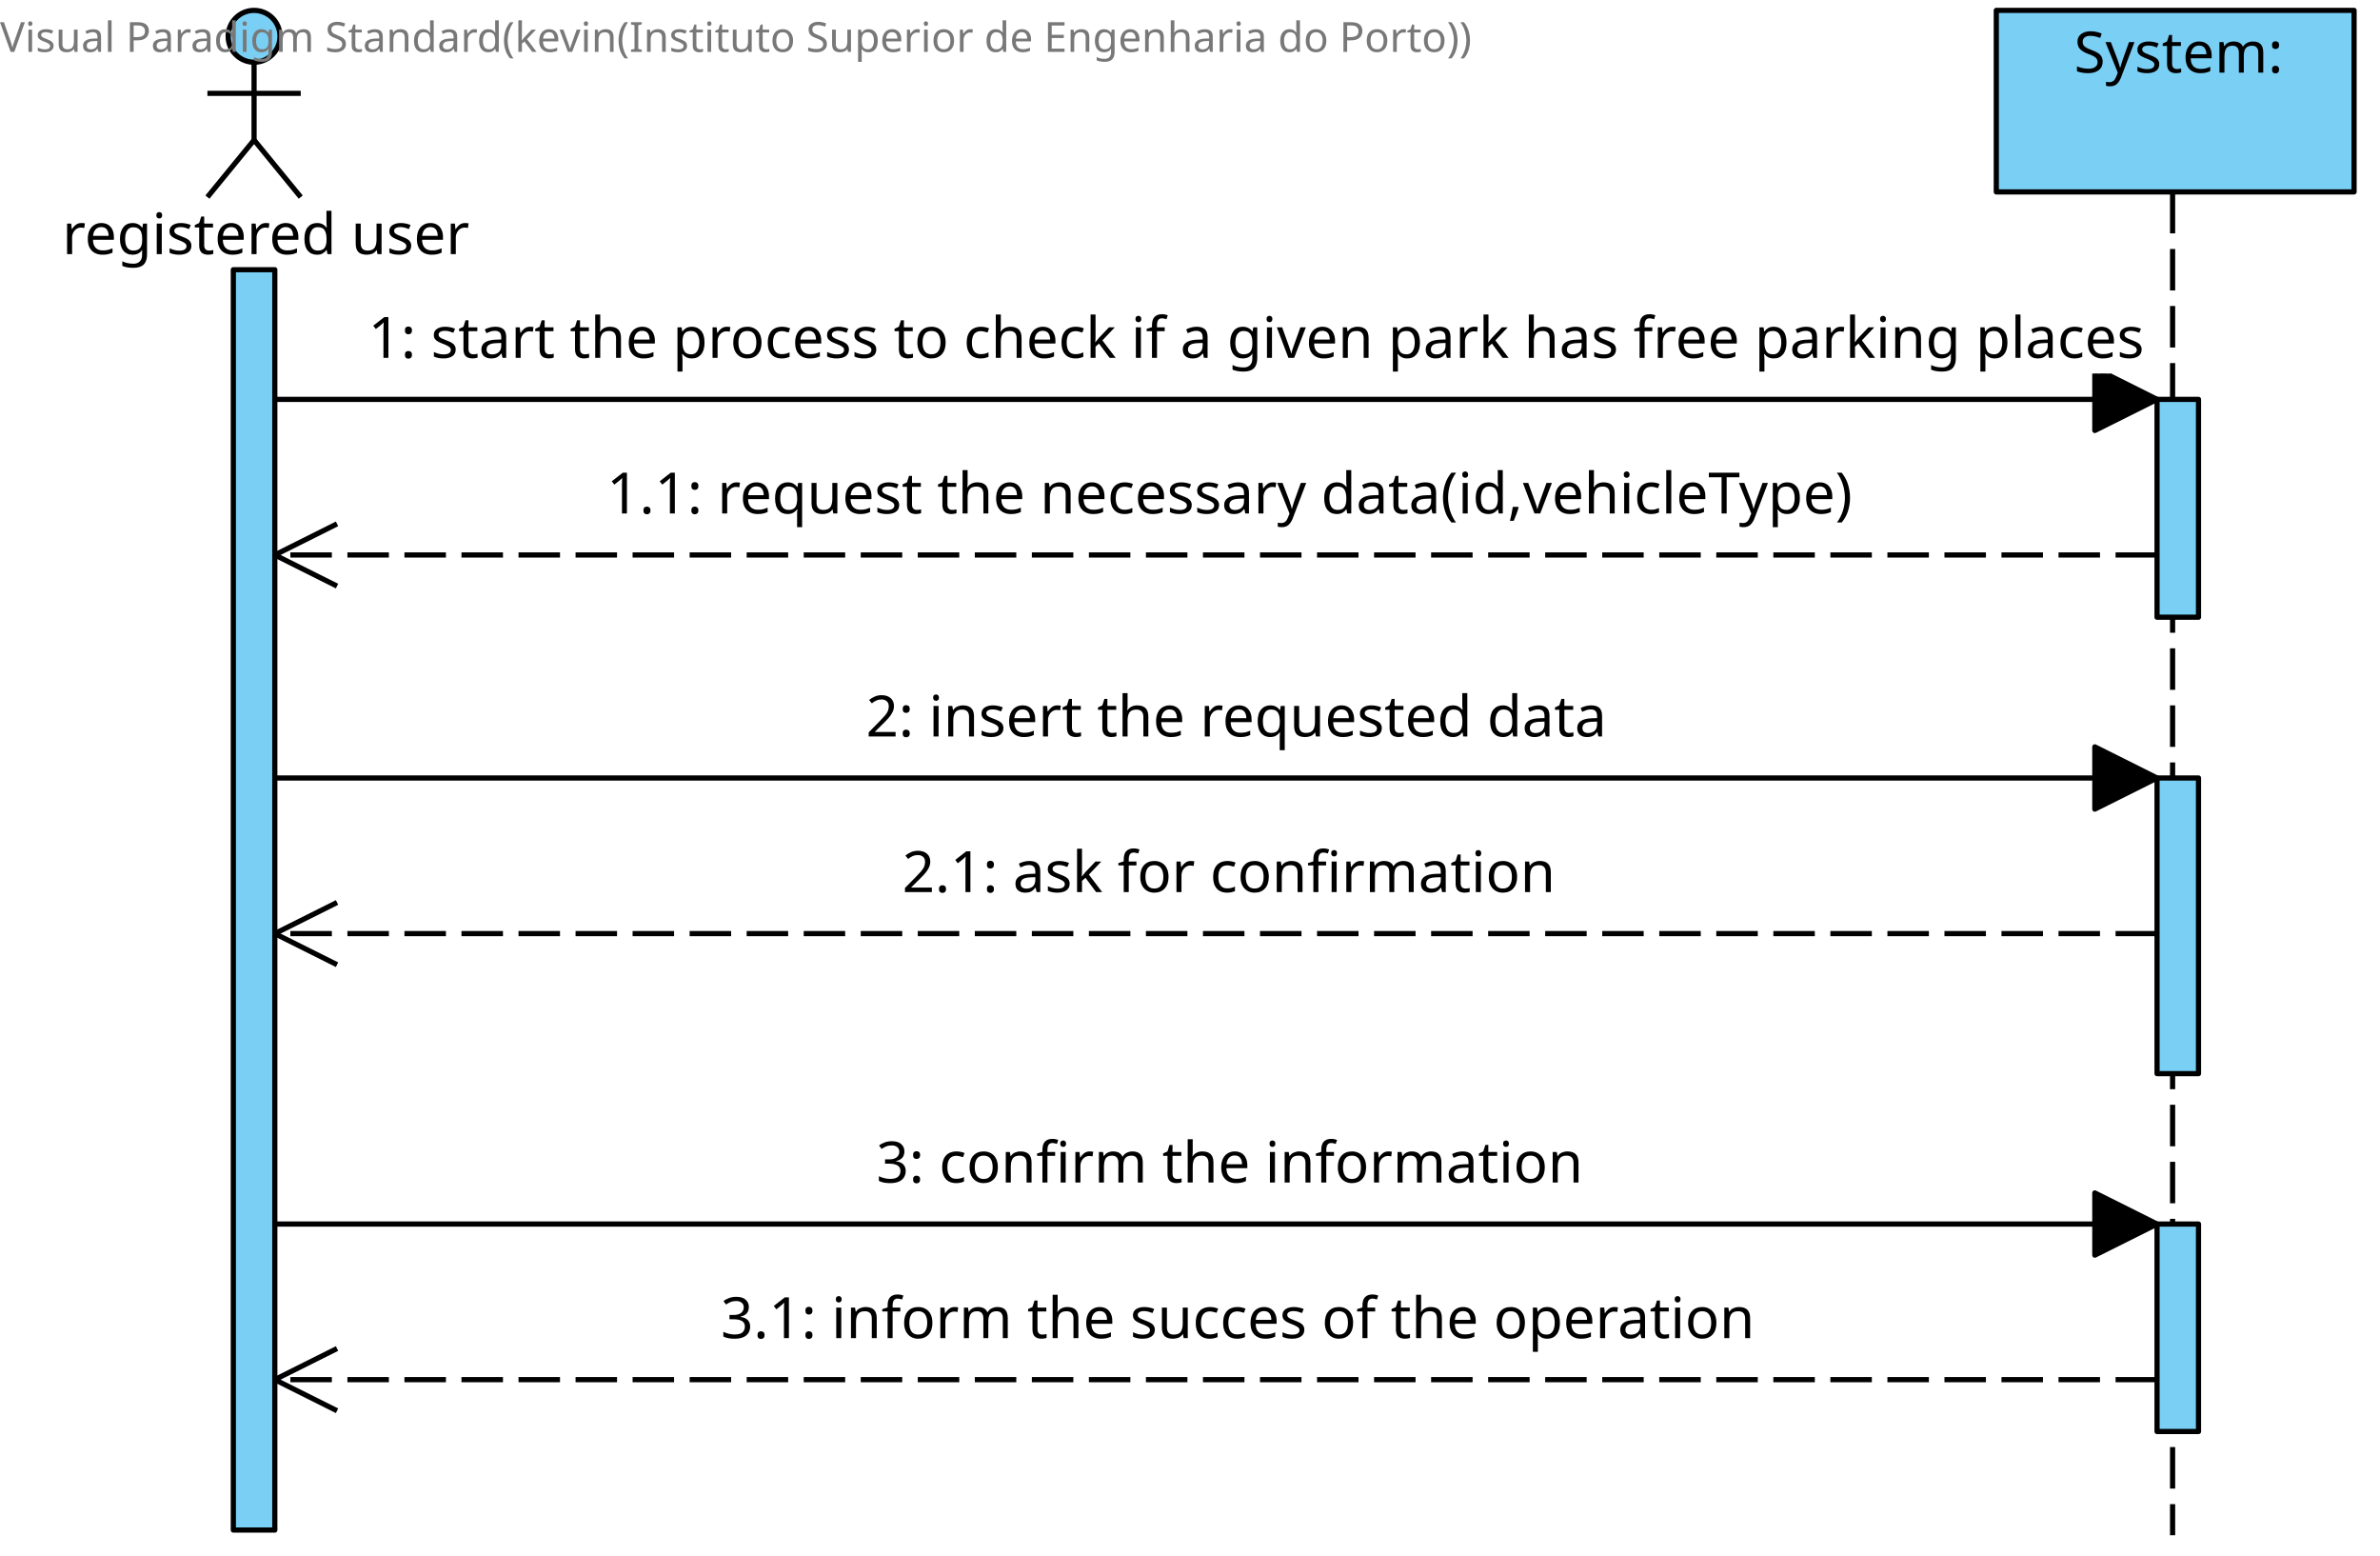
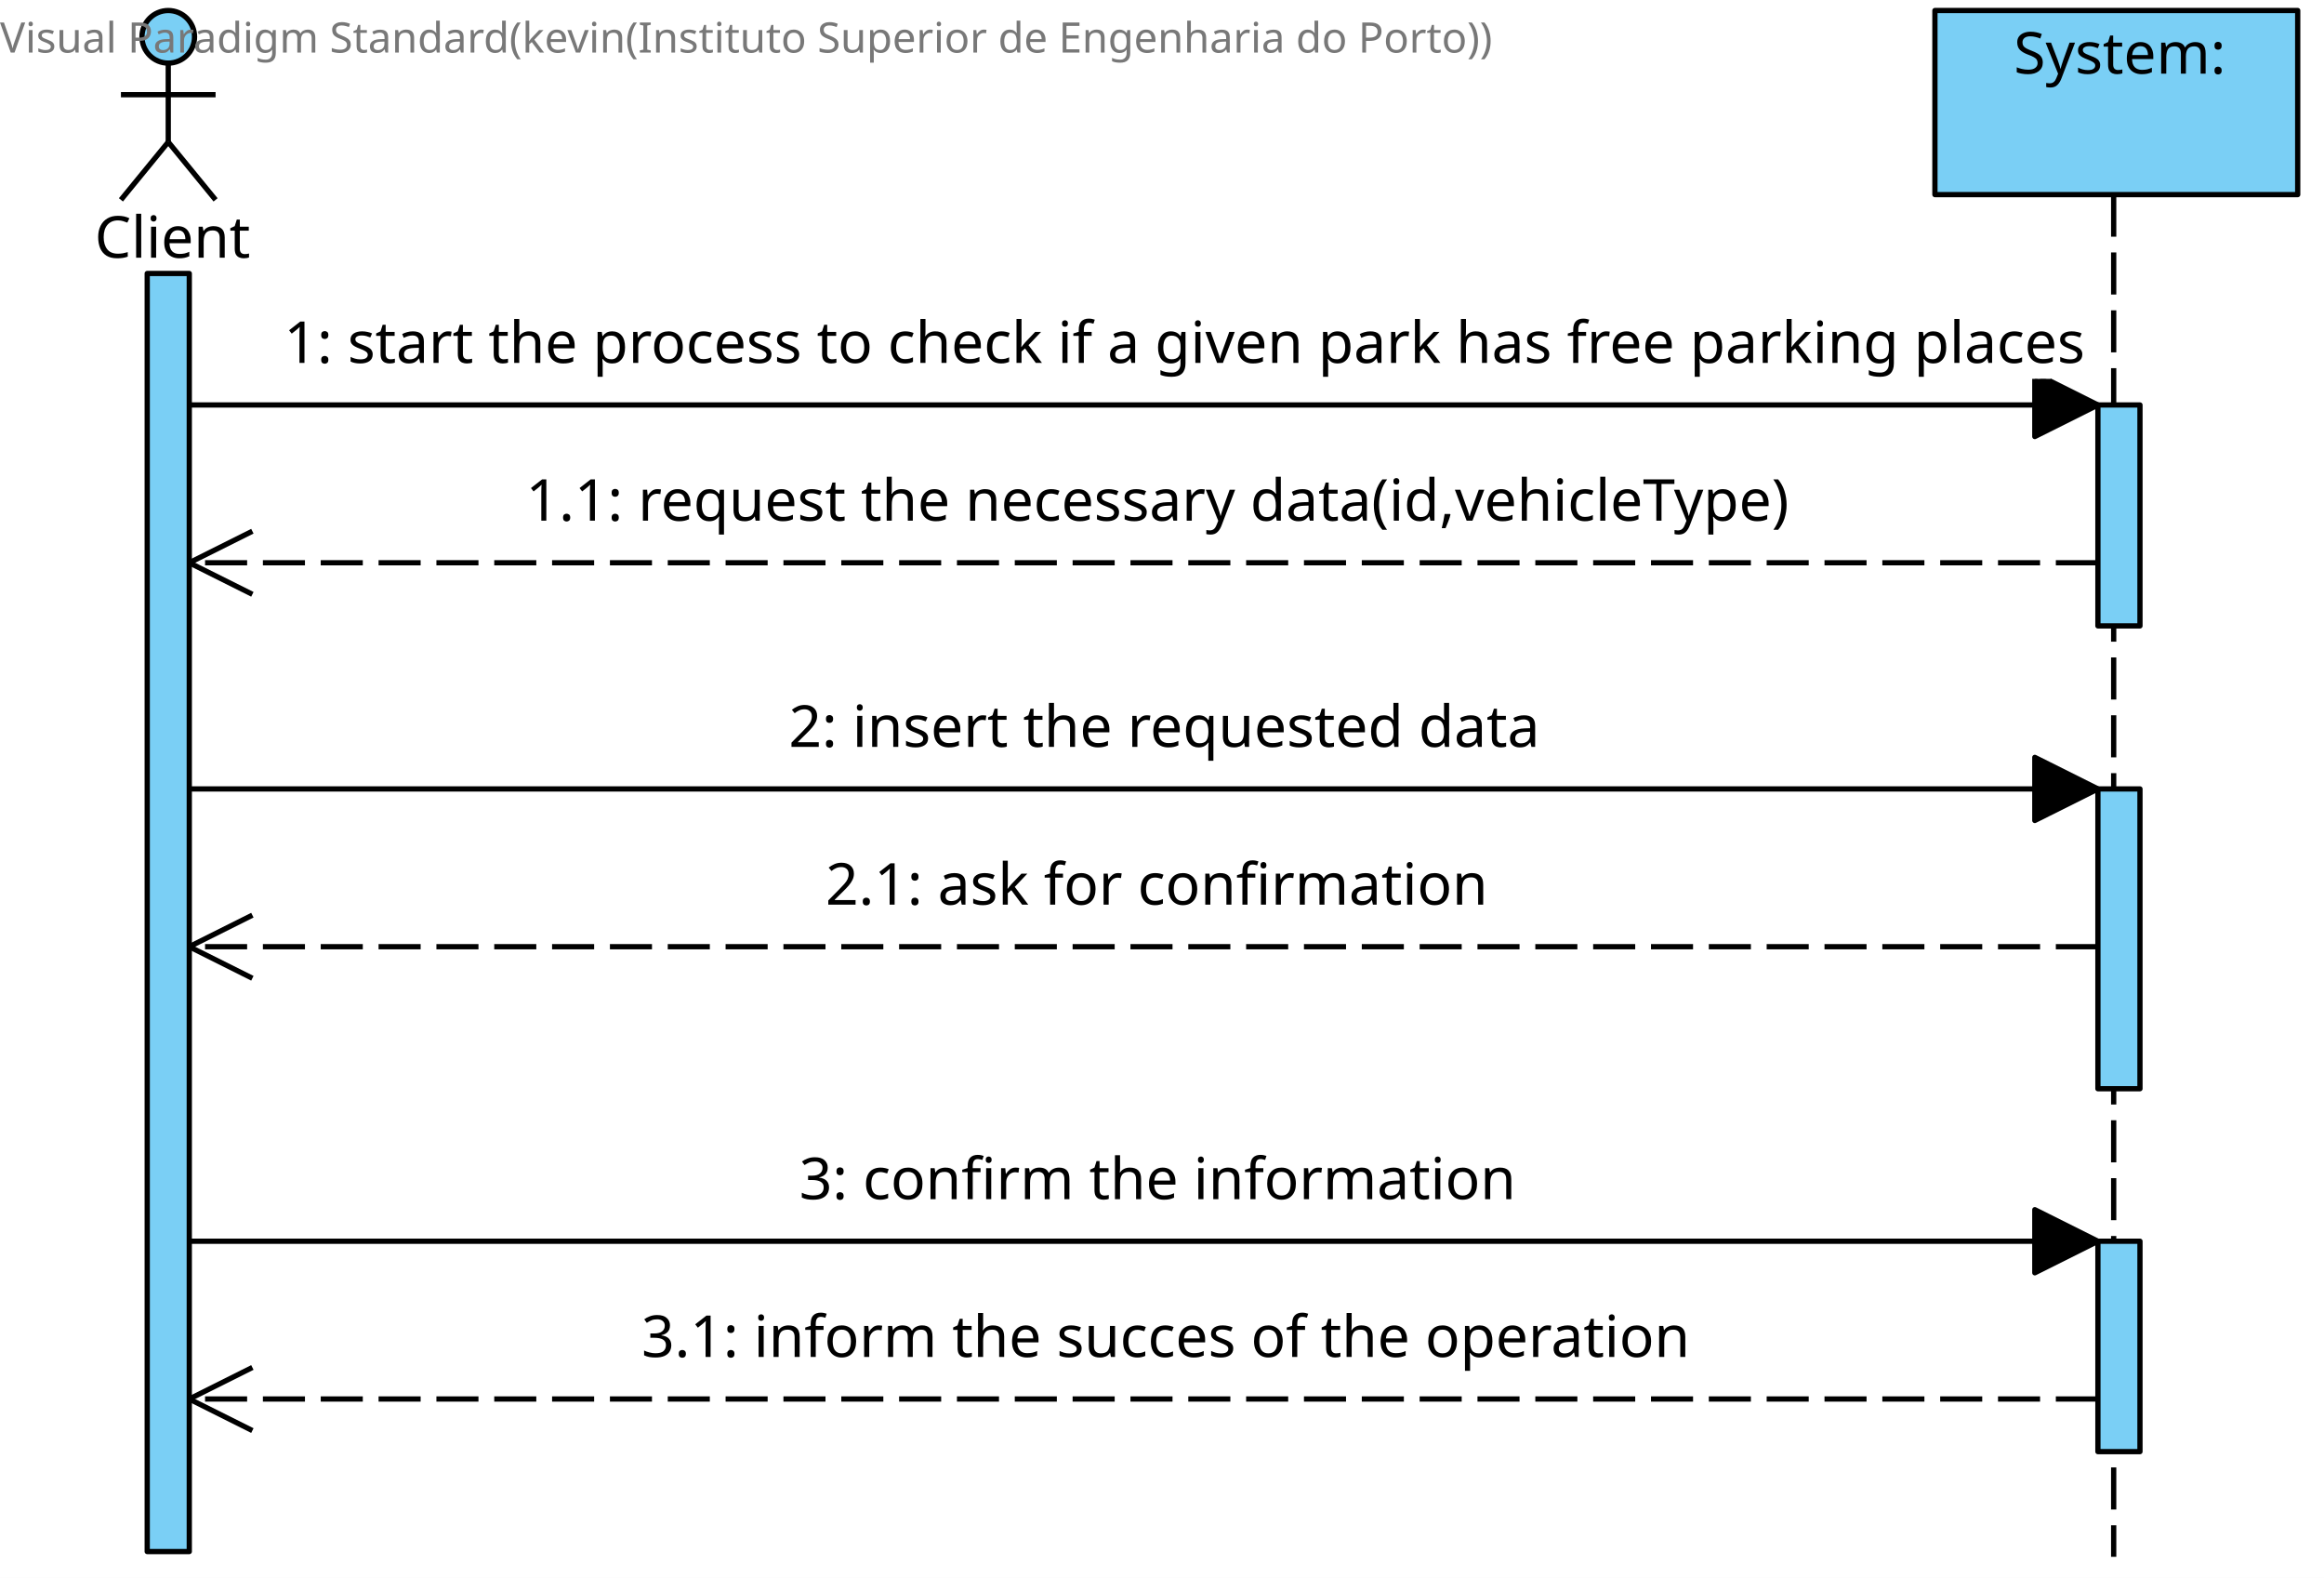
- <svg xmlns="http://www.w3.org/2000/svg" fill-opacity="0" color-rendering="auto" color-interpolation="auto" text-rendering="auto" stroke="rgb(0,0,0)" stroke-linecap="square" width="459" stroke-miterlimit="10" shape-rendering="auto" stroke-opacity="0" fill="rgb(0,0,0)" stroke-dasharray="none" font-weight="normal" stroke-width="1" height="300" font-family="'Dialog'" font-style="normal" stroke-linejoin="miter" font-size="12px" stroke-dashoffset="0" image-rendering="auto">
+ <svg xmlns="http://www.w3.org/2000/svg" fill-opacity="0" color-rendering="auto" color-interpolation="auto" text-rendering="auto" stroke="rgb(0,0,0)" stroke-linecap="square" width="442" stroke-miterlimit="10" shape-rendering="auto" stroke-opacity="0" fill="rgb(0,0,0)" stroke-dasharray="none" font-weight="normal" stroke-width="1" height="300" font-family="'Dialog'" font-style="normal" stroke-linejoin="miter" font-size="12px" stroke-dashoffset="0" image-rendering="auto">
  <defs id="genericDefs" />
  <g>
    <defs id="defs1">
      <clipPath clipPathUnits="userSpaceOnUse" id="clipPath1">
        <path d="M-7 -7 L71 -7 L71 305 L-7 305 L-7 -7 Z" />
      </clipPath>
      <clipPath clipPathUnits="userSpaceOnUse" id="clipPath2">
        <path d="M-7 -7 L81 -7 L81 305 L-7 305 L-7 -7 Z" />
      </clipPath>
      <clipPath clipPathUnits="userSpaceOnUse" id="clipPath3">
        <path d="M-7 -7 L19 -7 L19 53 L-7 53 L-7 -7 Z" />
      </clipPath>
      <clipPath clipPathUnits="userSpaceOnUse" id="clipPath4">
        <path d="M-7 -7 L19 -7 L19 68 L-7 68 L-7 -7 Z" />
      </clipPath>
      <clipPath clipPathUnits="userSpaceOnUse" id="clipPath5">
        <path d="M-7 -7 L19 -7 L19 51 L-7 51 L-7 -7 Z" />
      </clipPath>
      <clipPath clipPathUnits="userSpaceOnUse" id="clipPath6">
-         <path d="M-94 -15 L188 -15 L188 30 L-94 30 L-94 -15 Z" />
+         <path d="M-49 -15 L98 -15 L98 30 L-49 30 L-49 -15 Z" />
      </clipPath>
      <clipPath clipPathUnits="userSpaceOnUse" id="clipPath7">
        <path d="M-70 -15 L140 -15 L140 30 L-70 30 L-70 -15 Z" />
      </clipPath>
      <clipPath clipPathUnits="userSpaceOnUse" id="clipPath8">
        <path d="M0 0 L467 0 L467 104 L0 104 L0 0 Z" />
      </clipPath>
      <clipPath clipPathUnits="userSpaceOnUse" id="clipPath9">
-         <path d="M404 30 L404 45 L58 45 L58 30 ZM356 60 L356 75 L104 75 L104 60 ZM0 0 L0 10 L93 10 L93 25 L0 25 L0 104 L154 104 L154 103 L308 103 L308 104 L467 104 L467 0 Z" />
+         <path d="M71 10 L71 25 L22 25 L22 10 ZM404 30 L404 45 L58 45 L58 30 ZM356 60 L356 75 L104 75 L104 60 ZM0 0 L0 104 L154 104 L154 103 L308 103 L308 104 L467 104 L467 0 Z" />
      </clipPath>
      <clipPath clipPathUnits="userSpaceOnUse" id="clipPath10">
        <path d="M356 30 L356 45 L104 45 L104 30 ZM308 73 L308 88 L154 88 L154 73 ZM0 0 L0 104 L162 104 L162 103 L300 103 L300 104 L467 104 L467 0 L404 0 L404 15 L58 15 L58 0 Z" />
      </clipPath>
      <clipPath clipPathUnits="userSpaceOnUse" id="clipPath11">
        <path d="M308 30 L308 45 L154 45 L154 30 ZM300 60 L300 75 L162 75 L162 60 ZM0 0 L0 104 L467 104 L467 0 L356 0 L356 2 L104 2 L104 0 Z" />
      </clipPath>
      <clipPath clipPathUnits="userSpaceOnUse" id="clipPath12">
        <path d="M300 30 L300 45 L162 45 L162 30 ZM302 86 L302 101 L157 101 L157 86 ZM0 0 L0 104 L467 104 L467 0 L308 0 L308 15 L154 15 L154 0 Z" />
      </clipPath>
      <clipPath clipPathUnits="userSpaceOnUse" id="clipPath13">
        <path d="M302 30 L302 45 L157 45 L157 30 ZM335 60 L335 75 L127 75 L127 60 ZM0 0 L0 104 L467 104 L467 0 Z" />
      </clipPath>
      <clipPath clipPathUnits="userSpaceOnUse" id="clipPath14">
        <path d="M335 30 L335 45 L127 45 L127 30 ZM0 0 L0 104 L467 104 L467 0 L302 0 L302 15 L157 15 L157 0 Z" />
      </clipPath>
      <clipPath clipPathUnits="userSpaceOnUse" id="clipPath15">
        <path d="M-208 -15 L416 -15 L416 30 L-208 30 L-208 -15 Z" />
      </clipPath>
      <clipPath clipPathUnits="userSpaceOnUse" id="clipPath16">
        <path d="M-145 -15 L290 -15 L290 30 L-145 30 L-145 -15 Z" />
      </clipPath>
      <clipPath clipPathUnits="userSpaceOnUse" id="clipPath17">
        <path d="M-138 -15 L276 -15 L276 30 L-138 30 L-138 -15 Z" />
      </clipPath>
      <clipPath clipPathUnits="userSpaceOnUse" id="clipPath18">
        <path d="M-154 -15 L308 -15 L308 30 L-154 30 L-154 -15 Z" />
      </clipPath>
      <clipPath clipPathUnits="userSpaceOnUse" id="clipPath19">
        <path d="M-252 -15 L504 -15 L504 30 L-252 30 L-252 -15 Z" />
      </clipPath>
      <clipPath clipPathUnits="userSpaceOnUse" id="clipPath20">
        <path d="M-346 -15 L692 -15 L692 30 L-346 30 L-346 -15 Z" />
      </clipPath>
    </defs>
    <g fill="white" text-rendering="geometricPrecision" fill-opacity="1" stroke-opacity="1" stroke="white">
-       <rect x="0" width="459" height="300" y="0" stroke="none" />
+       <rect x="0" width="442" height="300" y="0" stroke="none" />
    </g>
-     <g font-size="11px" transform="translate(19,2)" fill-opacity="1" fill="rgb(122,207,245)" text-rendering="geometricPrecision" image-rendering="optimizeQuality" font-family="sans-serif" stroke="rgb(122,207,245)" stroke-opacity="1">
+     <g font-size="11px" transform="translate(2,2)" fill-opacity="1" fill="rgb(122,207,245)" text-rendering="geometricPrecision" image-rendering="optimizeQuality" font-family="sans-serif" stroke="rgb(122,207,245)" stroke-opacity="1">
      <circle r="5" clip-path="url(#clipPath1)" cx="30" cy="5" stroke="none" />
      <rect x="26" width="8" height="243" y="50" clip-path="url(#clipPath1)" stroke="none" />
    </g>
-     <g stroke-linecap="butt" font-size="11px" transform="translate(19,2)" fill-opacity="1" fill="black" text-rendering="geometricPrecision" image-rendering="optimizeQuality" font-family="sans-serif" stroke-linejoin="round" stroke="black" stroke-opacity="1" stroke-miterlimit="0">
+     <g stroke-linecap="butt" font-size="11px" transform="translate(2,2)" fill-opacity="1" fill="black" text-rendering="geometricPrecision" image-rendering="optimizeQuality" font-family="sans-serif" stroke-linejoin="round" stroke="black" stroke-opacity="1" stroke-miterlimit="0">
      <circle fill="none" r="5" clip-path="url(#clipPath1)" cx="30" cy="5" />
      <rect fill="none" x="26" width="8" height="243" y="50" clip-path="url(#clipPath1)" />
      <line y2="25" fill="none" x1="30" clip-path="url(#clipPath1)" x2="30" y1="10" />
      <line y2="36" fill="none" x1="30" clip-path="url(#clipPath1)" x2="21" y1="25" />
      <line y2="36" fill="none" x1="30" clip-path="url(#clipPath1)" x2="39" y1="25" />
      <line y2="16" fill="none" x1="21" clip-path="url(#clipPath1)" x2="39" y1="16" />
    </g>
-     <g font-size="11px" transform="translate(385,2)" fill-opacity="1" fill="rgb(122,207,245)" text-rendering="geometricPrecision" image-rendering="optimizeQuality" font-family="sans-serif" stroke="rgb(122,207,245)" stroke-opacity="1">
+     <g font-size="11px" transform="translate(368,2)" fill-opacity="1" fill="rgb(122,207,245)" text-rendering="geometricPrecision" image-rendering="optimizeQuality" font-family="sans-serif" stroke="rgb(122,207,245)" stroke-opacity="1">
      <rect x="0" width="69" height="35" y="0" clip-path="url(#clipPath2)" stroke="none" />
    </g>
-     <g stroke-linecap="butt" font-size="11px" transform="translate(385,2)" fill-opacity="1" fill="black" text-rendering="geometricPrecision" image-rendering="optimizeQuality" font-family="sans-serif" stroke-linejoin="round" stroke="black" stroke-opacity="1" stroke-miterlimit="0">
+     <g stroke-linecap="butt" font-size="11px" transform="translate(368,2)" fill-opacity="1" fill="black" text-rendering="geometricPrecision" image-rendering="optimizeQuality" font-family="sans-serif" stroke-linejoin="round" stroke="black" stroke-opacity="1" stroke-miterlimit="0">
      <rect fill="none" x="0" width="69" height="35" y="0" clip-path="url(#clipPath2)" />
      <line clip-path="url(#clipPath2)" fill="none" x1="34" x2="34" y1="35" y2="294" stroke-linejoin="bevel" stroke-dasharray="8,3" />
    </g>
-     <g font-size="11px" transform="translate(416,77)" fill-opacity="1" fill="rgb(122,207,245)" text-rendering="geometricPrecision" image-rendering="optimizeQuality" font-family="sans-serif" stroke="rgb(122,207,245)" stroke-opacity="1">
+     <g font-size="11px" transform="translate(399,77)" fill-opacity="1" fill="rgb(122,207,245)" text-rendering="geometricPrecision" image-rendering="optimizeQuality" font-family="sans-serif" stroke="rgb(122,207,245)" stroke-opacity="1">
      <rect x="0" width="8" height="42" y="0" clip-path="url(#clipPath3)" stroke="none" />
    </g>
-     <g stroke-linecap="butt" font-size="11px" transform="translate(416,77)" fill-opacity="1" fill="black" text-rendering="geometricPrecision" image-rendering="optimizeQuality" font-family="sans-serif" stroke-linejoin="round" stroke="black" stroke-opacity="1" stroke-miterlimit="0">
+     <g stroke-linecap="butt" font-size="11px" transform="translate(399,77)" fill-opacity="1" fill="black" text-rendering="geometricPrecision" image-rendering="optimizeQuality" font-family="sans-serif" stroke-linejoin="round" stroke="black" stroke-opacity="1" stroke-miterlimit="0">
      <rect fill="none" x="0" width="8" height="42" y="0" clip-path="url(#clipPath3)" />
    </g>
-     <g font-size="11px" transform="translate(416,150)" fill-opacity="1" fill="rgb(122,207,245)" text-rendering="geometricPrecision" image-rendering="optimizeQuality" font-family="sans-serif" stroke="rgb(122,207,245)" stroke-opacity="1">
+     <g font-size="11px" transform="translate(399,150)" fill-opacity="1" fill="rgb(122,207,245)" text-rendering="geometricPrecision" image-rendering="optimizeQuality" font-family="sans-serif" stroke="rgb(122,207,245)" stroke-opacity="1">
      <rect x="0" width="8" height="57" y="0" clip-path="url(#clipPath4)" stroke="none" />
    </g>
-     <g stroke-linecap="butt" font-size="11px" transform="translate(416,150)" fill-opacity="1" fill="black" text-rendering="geometricPrecision" image-rendering="optimizeQuality" font-family="sans-serif" stroke-linejoin="round" stroke="black" stroke-opacity="1" stroke-miterlimit="0">
+     <g stroke-linecap="butt" font-size="11px" transform="translate(399,150)" fill-opacity="1" fill="black" text-rendering="geometricPrecision" image-rendering="optimizeQuality" font-family="sans-serif" stroke-linejoin="round" stroke="black" stroke-opacity="1" stroke-miterlimit="0">
      <rect fill="none" x="0" width="8" height="57" y="0" clip-path="url(#clipPath4)" />
    </g>
-     <g font-size="11px" transform="translate(416,236)" fill-opacity="1" fill="rgb(122,207,245)" text-rendering="geometricPrecision" image-rendering="optimizeQuality" font-family="sans-serif" stroke="rgb(122,207,245)" stroke-opacity="1">
+     <g font-size="11px" transform="translate(399,236)" fill-opacity="1" fill="rgb(122,207,245)" text-rendering="geometricPrecision" image-rendering="optimizeQuality" font-family="sans-serif" stroke="rgb(122,207,245)" stroke-opacity="1">
      <rect x="0" width="8" height="40" y="0" clip-path="url(#clipPath5)" stroke="none" />
    </g>
-     <g stroke-linecap="butt" font-size="11px" transform="translate(416,236)" fill-opacity="1" fill="black" text-rendering="geometricPrecision" image-rendering="optimizeQuality" font-family="sans-serif" stroke-linejoin="round" stroke="black" stroke-opacity="1" stroke-miterlimit="0">
+     <g stroke-linecap="butt" font-size="11px" transform="translate(399,236)" fill-opacity="1" fill="black" text-rendering="geometricPrecision" image-rendering="optimizeQuality" font-family="sans-serif" stroke-linejoin="round" stroke="black" stroke-opacity="1" stroke-miterlimit="0">
      <rect fill="none" x="0" width="8" height="40" y="0" clip-path="url(#clipPath5)" />
    </g>
-     <g font-size="11px" transform="translate(2,37)" fill-opacity="1" fill="black" text-rendering="geometricPrecision" image-rendering="optimizeQuality" font-family="sans-serif" stroke="black" stroke-opacity="1">
-       <text x="10" xml:space="preserve" y="12" clip-path="url(#clipPath6)" stroke="none">registered user</text>
+     <g font-size="11px" transform="translate(8,37)" fill-opacity="1" fill="black" text-rendering="geometricPrecision" image-rendering="optimizeQuality" font-family="sans-serif" stroke="black" stroke-opacity="1">
+       <text x="10" xml:space="preserve" y="12" clip-path="url(#clipPath6)" stroke="none">Client</text>
    </g>
-     <g font-size="11px" transform="translate(385,2)" fill-opacity="1" fill="black" text-rendering="geometricPrecision" image-rendering="optimizeQuality" font-family="sans-serif" stroke="black" stroke-opacity="1">
+     <g font-size="11px" transform="translate(368,2)" fill-opacity="1" fill="black" text-rendering="geometricPrecision" image-rendering="optimizeQuality" font-family="sans-serif" stroke="black" stroke-opacity="1">
      <text x="15" xml:space="preserve" y="12" clip-path="url(#clipPath7)" stroke="none">System:</text>
    </g>
-     <g stroke-linecap="butt" font-size="11px" transform="translate(3,27)" fill-opacity="1" fill="black" text-rendering="geometricPrecision" image-rendering="optimizeQuality" font-family="sans-serif" stroke-linejoin="round" stroke="black" stroke-opacity="1">
+     <g stroke-linecap="butt" font-size="11px" transform="translate(-14,27)" fill-opacity="1" fill="black" text-rendering="geometricPrecision" image-rendering="optimizeQuality" font-family="sans-serif" stroke-linejoin="round" stroke="black" stroke-opacity="1">
      <line y2="50" fill="none" x1="50" clip-path="url(#clipPath9)" x2="413" y1="50" />
      <polygon points=" 413 50 401 44 401 56" clip-path="url(#clipPath9)" stroke="none" />
      <polygon fill="none" points=" 413 50 401 44 401 56" clip-path="url(#clipPath9)" />
    </g>
-     <g fill-opacity="1" text-rendering="geometricPrecision" stroke="black" stroke-linecap="butt" transform="translate(3,57)" stroke-miterlimit="0" stroke-opacity="1" fill="black" stroke-dasharray="8,3" font-family="sans-serif" stroke-linejoin="round" font-size="11px" image-rendering="optimizeQuality">
+     <g fill-opacity="1" text-rendering="geometricPrecision" stroke="black" stroke-linecap="butt" transform="translate(-14,57)" stroke-miterlimit="0" stroke-opacity="1" fill="black" stroke-dasharray="8,3" font-family="sans-serif" stroke-linejoin="round" font-size="11px" image-rendering="optimizeQuality">
      <line y2="50" fill="none" x1="413" clip-path="url(#clipPath10)" x2="50" y1="50" />
      <line clip-path="url(#clipPath10)" fill="none" x1="50" x2="62" y1="50" y2="56" stroke-dasharray="none" stroke-miterlimit="10" />
      <line clip-path="url(#clipPath10)" fill="none" x1="50" x2="62" y1="50" y2="44" stroke-dasharray="none" stroke-miterlimit="10" />
    </g>
-     <g stroke-linecap="butt" font-size="11px" transform="translate(3,100)" fill-opacity="1" fill="black" text-rendering="geometricPrecision" image-rendering="optimizeQuality" font-family="sans-serif" stroke-linejoin="round" stroke="black" stroke-opacity="1">
+     <g stroke-linecap="butt" font-size="11px" transform="translate(-14,100)" fill-opacity="1" fill="black" text-rendering="geometricPrecision" image-rendering="optimizeQuality" font-family="sans-serif" stroke-linejoin="round" stroke="black" stroke-opacity="1">
      <line y2="50" fill="none" x1="50" clip-path="url(#clipPath11)" x2="413" y1="50" />
      <polygon points=" 413 50 401 44 401 56" clip-path="url(#clipPath11)" stroke="none" />
      <polygon fill="none" points=" 413 50 401 44 401 56" clip-path="url(#clipPath11)" />
    </g>
-     <g fill-opacity="1" text-rendering="geometricPrecision" stroke="black" stroke-linecap="butt" transform="translate(3,130)" stroke-miterlimit="0" stroke-opacity="1" fill="black" stroke-dasharray="8,3" font-family="sans-serif" stroke-linejoin="round" font-size="11px" image-rendering="optimizeQuality">
+     <g fill-opacity="1" text-rendering="geometricPrecision" stroke="black" stroke-linecap="butt" transform="translate(-14,130)" stroke-miterlimit="0" stroke-opacity="1" fill="black" stroke-dasharray="8,3" font-family="sans-serif" stroke-linejoin="round" font-size="11px" image-rendering="optimizeQuality">
      <line y2="50" fill="none" x1="413" clip-path="url(#clipPath12)" x2="50" y1="50" />
      <line clip-path="url(#clipPath12)" fill="none" x1="50" x2="62" y1="50" y2="56" stroke-dasharray="none" stroke-miterlimit="10" />
      <line clip-path="url(#clipPath12)" fill="none" x1="50" x2="62" y1="50" y2="44" stroke-dasharray="none" stroke-miterlimit="10" />
    </g>
-     <g stroke-linecap="butt" font-size="11px" transform="translate(3,186)" fill-opacity="1" fill="black" text-rendering="geometricPrecision" image-rendering="optimizeQuality" font-family="sans-serif" stroke-linejoin="round" stroke="black" stroke-opacity="1">
+     <g stroke-linecap="butt" font-size="11px" transform="translate(-14,186)" fill-opacity="1" fill="black" text-rendering="geometricPrecision" image-rendering="optimizeQuality" font-family="sans-serif" stroke-linejoin="round" stroke="black" stroke-opacity="1">
      <line y2="50" fill="none" x1="50" clip-path="url(#clipPath13)" x2="413" y1="50" />
      <polygon points=" 413 50 401 44 401 56" clip-path="url(#clipPath13)" stroke="none" />
      <polygon fill="none" points=" 413 50 401 44 401 56" clip-path="url(#clipPath13)" />
    </g>
-     <g fill-opacity="1" text-rendering="geometricPrecision" stroke="black" stroke-linecap="butt" transform="translate(3,216)" stroke-miterlimit="0" stroke-opacity="1" fill="black" stroke-dasharray="8,3" font-family="sans-serif" stroke-linejoin="round" font-size="11px" image-rendering="optimizeQuality">
+     <g fill-opacity="1" text-rendering="geometricPrecision" stroke="black" stroke-linecap="butt" transform="translate(-14,216)" stroke-miterlimit="0" stroke-opacity="1" fill="black" stroke-dasharray="8,3" font-family="sans-serif" stroke-linejoin="round" font-size="11px" image-rendering="optimizeQuality">
      <line y2="50" fill="none" x1="413" clip-path="url(#clipPath14)" x2="50" y1="50" />
      <line clip-path="url(#clipPath14)" fill="none" x1="50" x2="62" y1="50" y2="56" stroke-dasharray="none" stroke-miterlimit="10" />
      <line clip-path="url(#clipPath14)" fill="none" x1="50" x2="62" y1="50" y2="44" stroke-dasharray="none" stroke-miterlimit="10" />
    </g>
-     <g font-size="11px" transform="translate(130,246)" fill-opacity="1" fill="white" text-rendering="geometricPrecision" image-rendering="optimizeQuality" font-family="sans-serif" stroke="white" stroke-opacity="1">
+     <g font-size="11px" transform="translate(113,246)" fill-opacity="1" fill="white" text-rendering="geometricPrecision" image-rendering="optimizeQuality" font-family="sans-serif" stroke="white" stroke-opacity="1">
      <rect x="0" width="208" height="15" y="0" clip-path="url(#clipPath15)" stroke="none" />
      <text fill="black" x="9" xml:space="preserve" y="12" clip-path="url(#clipPath15)" stroke="none">3.1: inform the succes of the operation</text>
    </g>
-     <g font-size="11px" transform="translate(160,216)" fill-opacity="1" fill="white" text-rendering="geometricPrecision" image-rendering="optimizeQuality" font-family="sans-serif" stroke="white" stroke-opacity="1">
+     <g font-size="11px" transform="translate(143,216)" fill-opacity="1" fill="white" text-rendering="geometricPrecision" image-rendering="optimizeQuality" font-family="sans-serif" stroke="white" stroke-opacity="1">
      <rect x="0" width="145" height="15" y="0" clip-path="url(#clipPath16)" stroke="none" />
      <text fill="black" x="9" xml:space="preserve" y="12" clip-path="url(#clipPath16)" stroke="none">3: confirm the information</text>
    </g>
-     <g font-size="11px" transform="translate(165,160)" fill-opacity="1" fill="white" text-rendering="geometricPrecision" image-rendering="optimizeQuality" font-family="sans-serif" stroke="white" stroke-opacity="1">
+     <g font-size="11px" transform="translate(148,160)" fill-opacity="1" fill="white" text-rendering="geometricPrecision" image-rendering="optimizeQuality" font-family="sans-serif" stroke="white" stroke-opacity="1">
      <rect x="0" width="138" height="15" y="0" clip-path="url(#clipPath17)" stroke="none" />
      <text fill="black" x="9" xml:space="preserve" y="12" clip-path="url(#clipPath17)" stroke="none">2.1: ask for confirmation</text>
    </g>
-     <g font-size="11px" transform="translate(157,130)" fill-opacity="1" fill="white" text-rendering="geometricPrecision" image-rendering="optimizeQuality" font-family="sans-serif" stroke="white" stroke-opacity="1">
+     <g font-size="11px" transform="translate(140,130)" fill-opacity="1" fill="white" text-rendering="geometricPrecision" image-rendering="optimizeQuality" font-family="sans-serif" stroke="white" stroke-opacity="1">
      <rect x="0" width="154" height="15" y="0" clip-path="url(#clipPath18)" stroke="none" />
      <text fill="black" x="10" xml:space="preserve" y="12" clip-path="url(#clipPath18)" stroke="none">2: insert the requested data</text>
    </g>
-     <g font-size="11px" transform="translate(107,87)" fill-opacity="1" fill="white" text-rendering="geometricPrecision" image-rendering="optimizeQuality" font-family="sans-serif" stroke="white" stroke-opacity="1">
+     <g font-size="11px" transform="translate(90,87)" fill-opacity="1" fill="white" text-rendering="geometricPrecision" image-rendering="optimizeQuality" font-family="sans-serif" stroke="white" stroke-opacity="1">
      <rect x="0" width="252" height="15" y="0" clip-path="url(#clipPath19)" stroke="none" />
      <text fill="black" x="10" xml:space="preserve" y="12" clip-path="url(#clipPath19)" stroke="none">1.1: request the necessary data(id,vehicleType)</text>
    </g>
-     <g font-size="11px" transform="translate(61,57)" fill-opacity="1" fill="white" text-rendering="geometricPrecision" image-rendering="optimizeQuality" font-family="sans-serif" stroke="white" stroke-opacity="1">
+     <g font-size="11px" transform="translate(44,57)" fill-opacity="1" fill="white" text-rendering="geometricPrecision" image-rendering="optimizeQuality" font-family="sans-serif" stroke="white" stroke-opacity="1">
      <rect x="0" width="346" height="15" y="0" clip-path="url(#clipPath20)" stroke="none" />
      <text fill="black" x="10" xml:space="preserve" y="12" clip-path="url(#clipPath20)" stroke="none">1: start the process to check if a given park has free parking places</text>
    </g>
    <g font-size="8px" fill-opacity="1" fill="rgb(120,120,120)" text-rendering="geometricPrecision" image-rendering="optimizeQuality" stroke="rgb(120,120,120)" stroke-opacity="1">
      <text x="0" xml:space="preserve" y="10" stroke="none">Visual Paradigm Standard(kevin(Instituto Superior de Engenharia do Porto))</text>
    </g>
  </g>
</svg>
